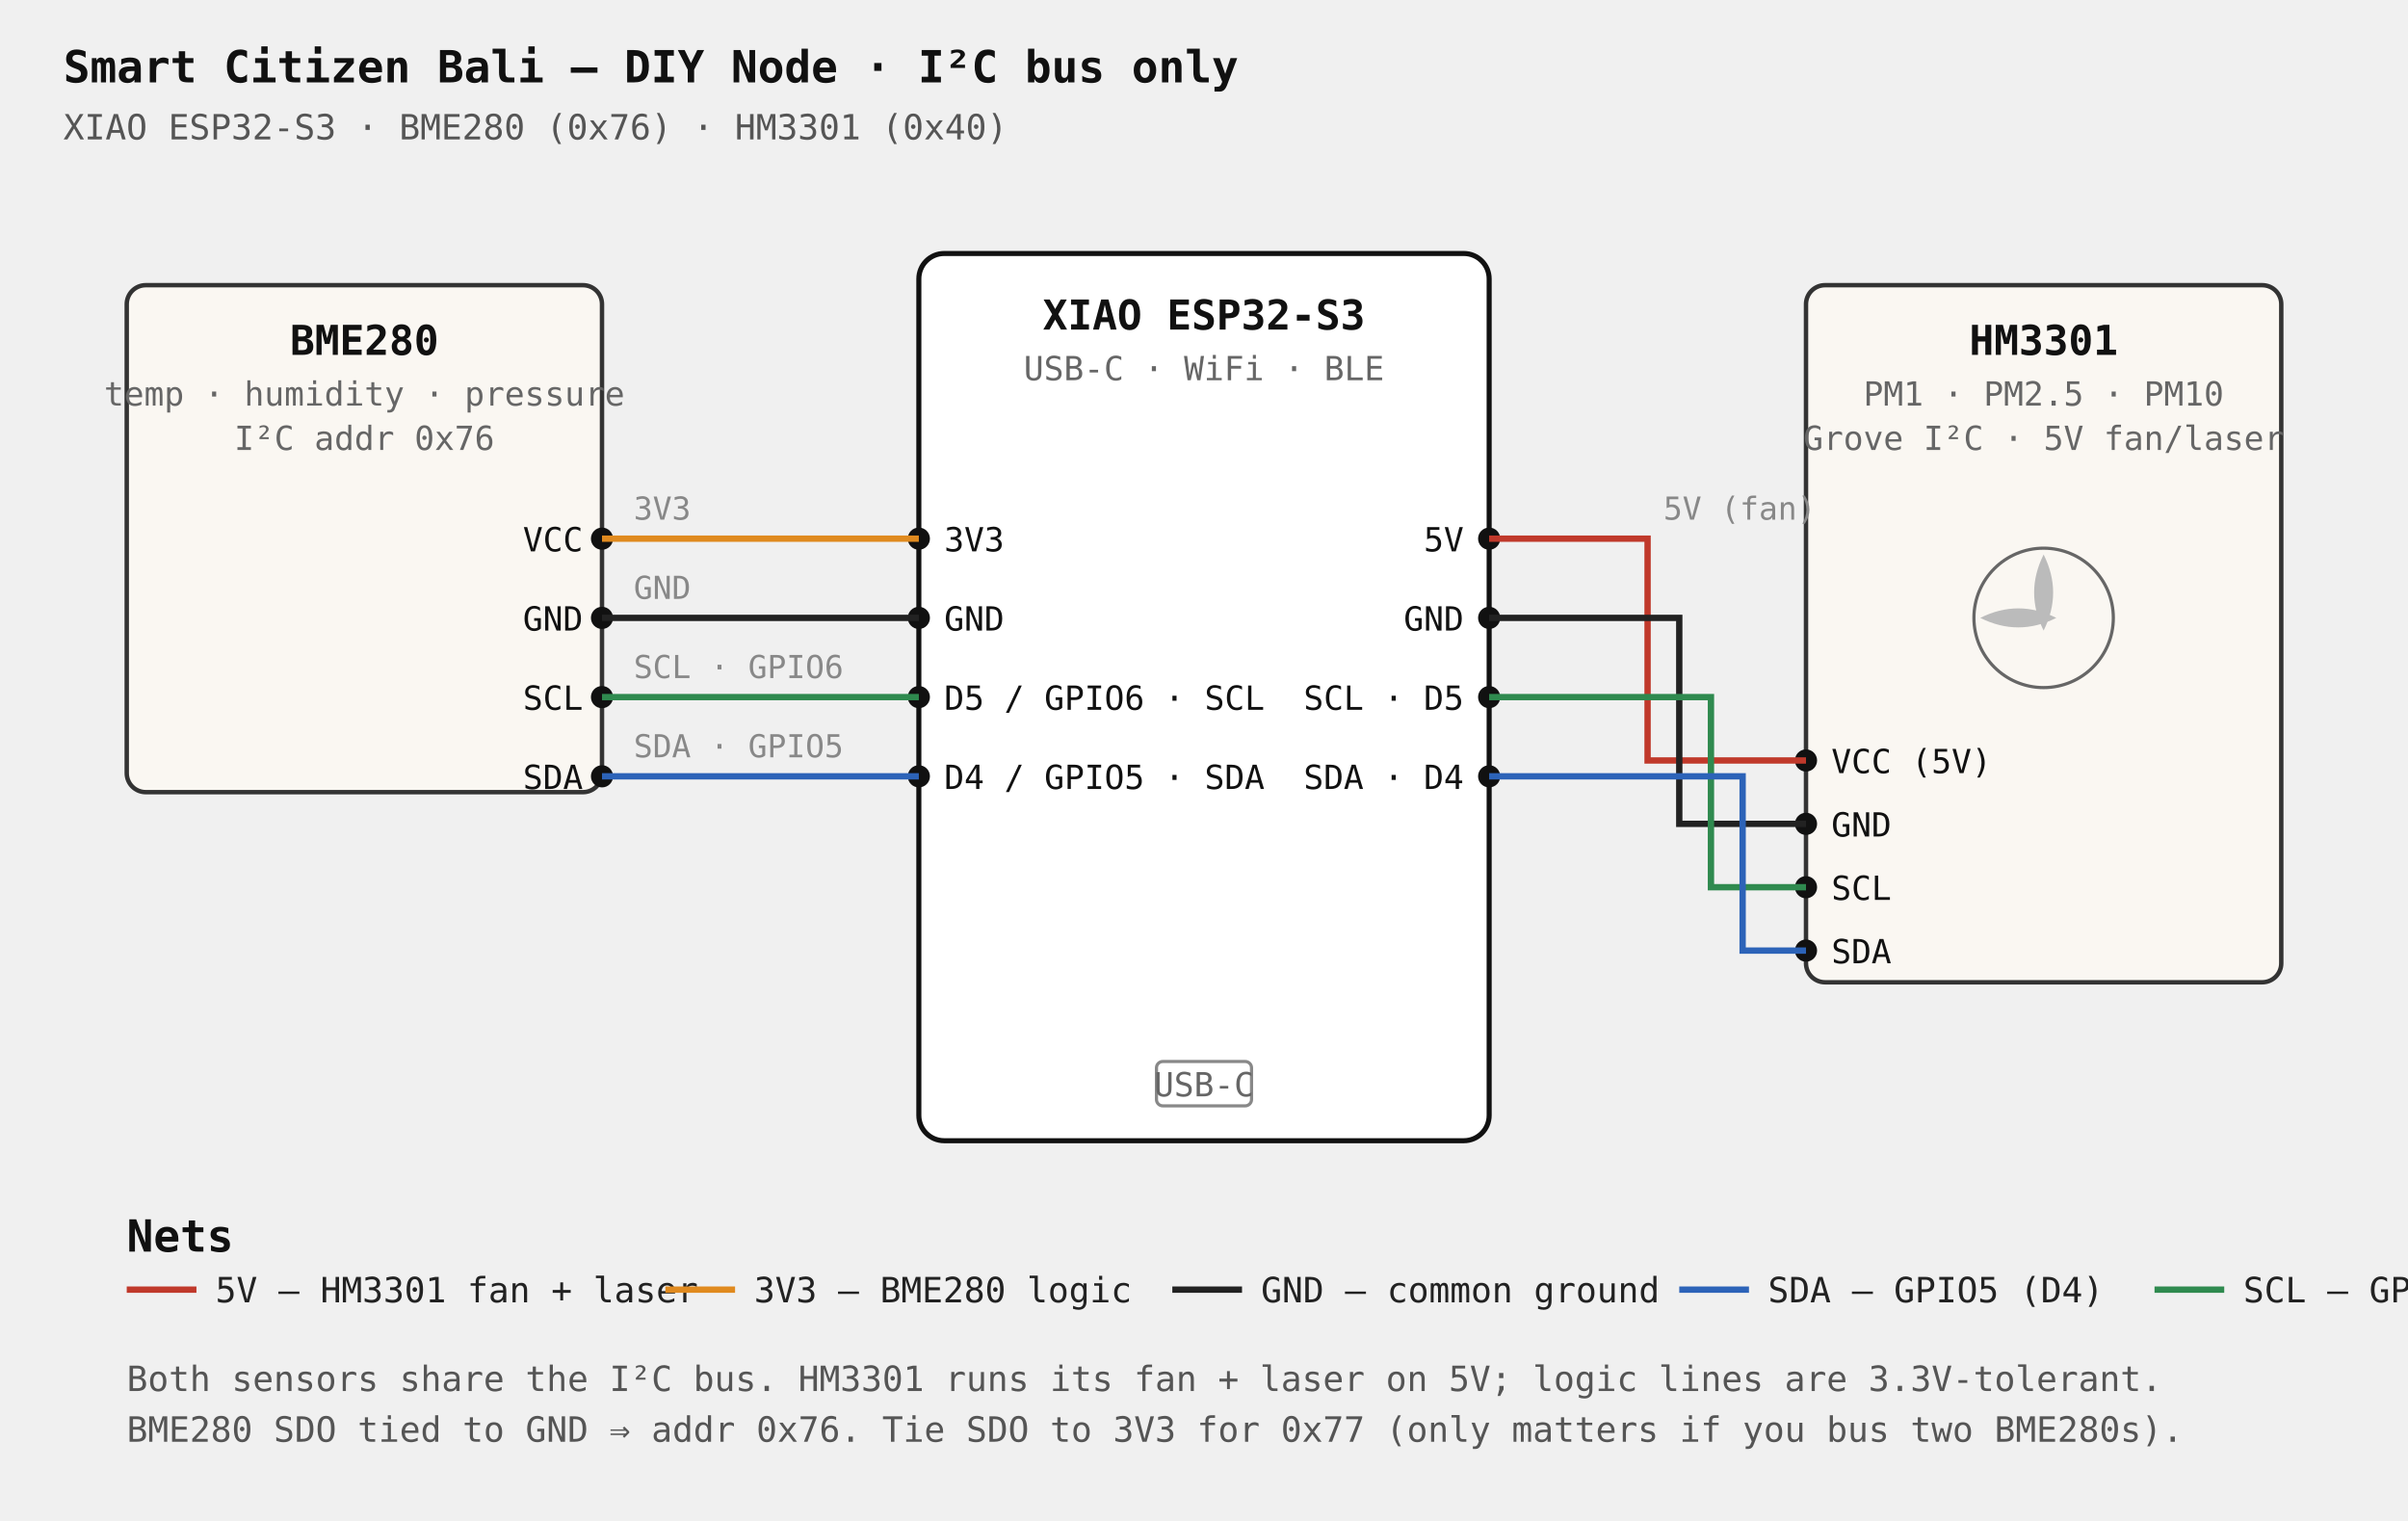
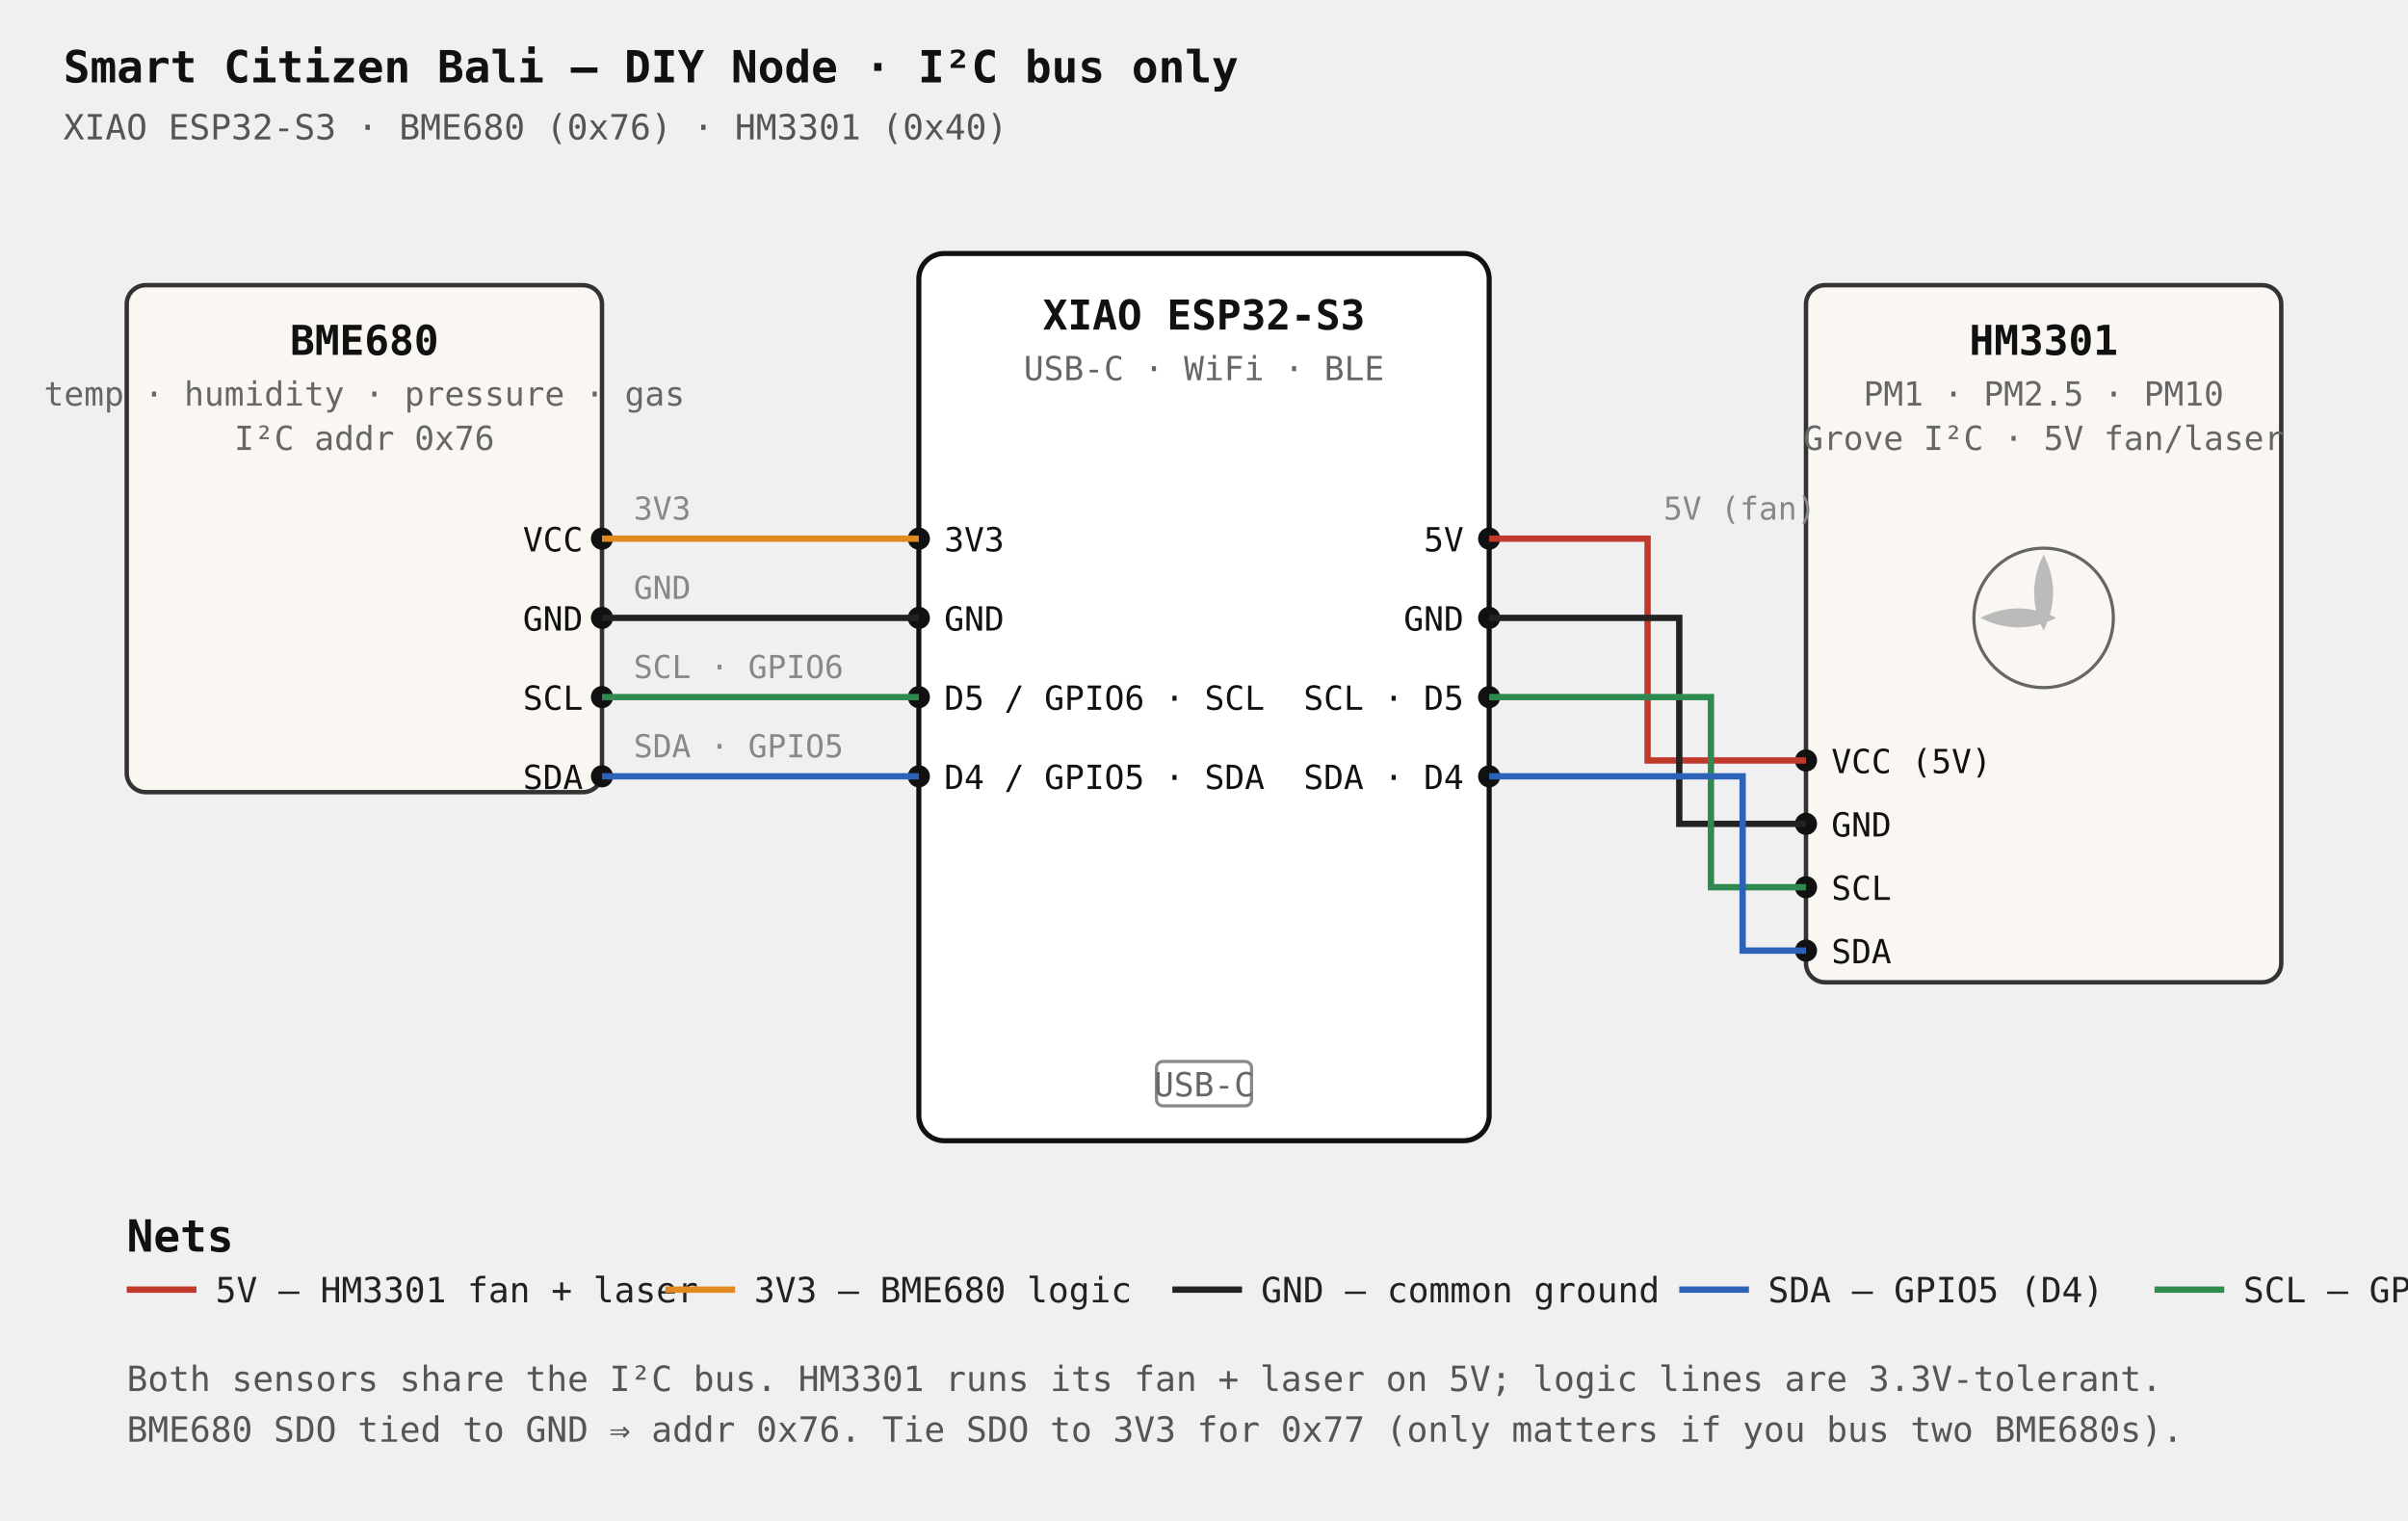
<svg xmlns="http://www.w3.org/2000/svg" viewBox="0 0 760 480" role="img" font-family="ui-monospace, 'SF Mono', monospace">
  <style>
    .label { font-size: 11px; fill: #555; }
    .pin   { font-size: 10.5px; fill: #111; }
    .chip-name { font-size: 13px; font-weight: 600; fill: #111; }
    .chip-sub  { font-size: 10.5px; fill: #666; }
    .net   { font-size: 10px; fill: #888; }
    .title { font-size: 14px; font-weight: 600; fill: #111; }
    .legend{ font-size: 11px; fill: #222; }
  </style>
  <text x="20" y="26" class="title">Smart Citizen Bali — DIY Node · I²C bus only</text>
-   <text x="20" y="44" class="label">XIAO ESP32-S3 · BME280 (0x76) · HM3301 (0x40)</text>
+   <text x="20" y="44" class="label">XIAO ESP32-S3 · BME680 (0x76) · HM3301 (0x40)</text>
  <rect x="40" y="90" width="150" height="160" rx="6" fill="#faf7f2" stroke="#333" stroke-width="1.4" />
-   <text x="115" y="112" text-anchor="middle" class="chip-name">BME280</text>
-   <text x="115" y="128" text-anchor="middle" class="chip-sub">temp · humidity · pressure</text>
+   <text x="115" y="112" text-anchor="middle" class="chip-name">BME680</text>
+   <text x="115" y="128" text-anchor="middle" class="chip-sub">temp · humidity · pressure · gas</text>
  <text x="115" y="142" text-anchor="middle" class="chip-sub">I²C addr 0x76</text>
  <circle cx="190" cy="170" r="3.5" fill="#111" />
  <text x="184" y="174" text-anchor="end" class="pin">VCC</text>
  <circle cx="190" cy="195" r="3.5" fill="#111" />
  <text x="184" y="199" text-anchor="end" class="pin">GND</text>
  <circle cx="190" cy="220" r="3.5" fill="#111" />
  <text x="184" y="224" text-anchor="end" class="pin">SCL</text>
  <circle cx="190" cy="245" r="3.5" fill="#111" />
  <text x="184" y="249" text-anchor="end" class="pin">SDA</text>
  <rect x="290" y="80" width="180" height="280" rx="8" fill="#ffffff" stroke="#111" stroke-width="1.6" />
  <text x="380" y="104" text-anchor="middle" class="chip-name">XIAO ESP32-S3</text>
  <text x="380" y="120" text-anchor="middle" class="chip-sub">USB-C · WiFi · BLE</text>
  <circle cx="290" cy="170" r="3.5" fill="#111" />
  <text x="298" y="174" class="pin">3V3</text>
  <circle cx="290" cy="195" r="3.5" fill="#111" />
  <text x="298" y="199" class="pin">GND</text>
  <circle cx="290" cy="220" r="3.5" fill="#111" />
  <text x="298" y="224" class="pin">D5 / GPIO6 · SCL</text>
  <circle cx="290" cy="245" r="3.5" fill="#111" />
  <text x="298" y="249" class="pin">D4 / GPIO5 · SDA</text>
  <circle cx="470" cy="170" r="3.5" fill="#111" />
  <text x="462" y="174" text-anchor="end" class="pin">5V</text>
  <circle cx="470" cy="195" r="3.5" fill="#111" />
  <text x="462" y="199" text-anchor="end" class="pin">GND</text>
  <circle cx="470" cy="220" r="3.5" fill="#111" />
  <text x="462" y="224" text-anchor="end" class="pin">SCL · D5</text>
  <circle cx="470" cy="245" r="3.5" fill="#111" />
  <text x="462" y="249" text-anchor="end" class="pin">SDA · D4</text>
  <rect x="365" y="335" width="30" height="14" rx="2" fill="none" stroke="#888" stroke-width="1" />
  <text x="380" y="346" text-anchor="middle" class="chip-sub">USB-C</text>
  <rect x="570" y="90" width="150" height="220" rx="6" fill="#faf7f2" stroke="#333" stroke-width="1.4" />
  <text x="645" y="112" text-anchor="middle" class="chip-name">HM3301</text>
  <text x="645" y="128" text-anchor="middle" class="chip-sub">PM1 · PM2.5 · PM10</text>
  <text x="645" y="142" text-anchor="middle" class="chip-sub">Grove I²C · 5V fan/laser</text>
  <circle cx="645" cy="195" r="22" fill="none" stroke="#666" stroke-width="1" />
  <path d="M645 175 q-6 12 0 24 q6 -12 0 -24z" fill="#bbb" />
  <path d="M625 195 q12 -6 24 0 q-12 6 -24 0z" fill="#bbb" />
  <circle cx="570" cy="240" r="3.5" fill="#111" />
  <text x="578" y="244" class="pin">VCC (5V)</text>
  <circle cx="570" cy="260" r="3.5" fill="#111" />
  <text x="578" y="264" class="pin">GND</text>
  <circle cx="570" cy="280" r="3.5" fill="#111" />
  <text x="578" y="284" class="pin">SCL</text>
  <circle cx="570" cy="300" r="3.5" fill="#111" />
  <text x="578" y="304" class="pin">SDA</text>
  <path d="M290 170 L190 170" fill="none" stroke="#e08a1f" stroke-width="2" />
  <text x="200" y="164" class="net">3V3</text>
  <path d="M290 195 L190 195" fill="none" stroke="#222" stroke-width="2" />
  <text x="200" y="189" class="net">GND</text>
  <path d="M290 220 L190 220" fill="none" stroke="#2f8a4f" stroke-width="2" />
  <text x="200" y="214" class="net">SCL · GPIO6</text>
  <path d="M290 245 L190 245" fill="none" stroke="#2c63b8" stroke-width="2" />
  <text x="200" y="239" class="net">SDA · GPIO5</text>
  <path d="M470 170 L520 170 L520 240 L570 240" fill="none" stroke="#c0392b" stroke-width="2" />
  <text x="525" y="164" class="net">5V (fan)</text>
  <path d="M470 195 L530 195 L530 260 L570 260" fill="none" stroke="#222" stroke-width="2" />
  <path d="M470 220 L540 220 L540 280 L570 280" fill="none" stroke="#2f8a4f" stroke-width="2" />
  <path d="M470 245 L550 245 L550 300 L570 300" fill="none" stroke="#2c63b8" stroke-width="2" />
  <g transform="translate(40,395)">
    <text x="0" y="0" class="title" font-size="12">Nets</text>
    <g transform="translate(0,12)">
      <line x1="0" y1="0" x2="22" y2="0" stroke="#c0392b" stroke-width="2" />
      <text x="28" y="4" class="legend">5V — HM3301 fan + laser</text>
    </g>
    <g transform="translate(170,12)">
      <line x1="0" y1="0" x2="22" y2="0" stroke="#e08a1f" stroke-width="2" />
-       <text x="28" y="4" class="legend">3V3 — BME280 logic</text>
+       <text x="28" y="4" class="legend">3V3 — BME680 logic</text>
    </g>
    <g transform="translate(330,12)">
      <line x1="0" y1="0" x2="22" y2="0" stroke="#222" stroke-width="2" />
      <text x="28" y="4" class="legend">GND — common ground</text>
    </g>
    <g transform="translate(490,12)">
      <line x1="0" y1="0" x2="22" y2="0" stroke="#2c63b8" stroke-width="2" />
      <text x="28" y="4" class="legend">SDA — GPIO5 (D4)</text>
    </g>
    <g transform="translate(640,12)">
      <line x1="0" y1="0" x2="22" y2="0" stroke="#2f8a4f" stroke-width="2" />
      <text x="28" y="4" class="legend">SCL — GPIO6 (D5)</text>
    </g>
    <text x="0" y="44" class="label">Both sensors share the I²C bus. HM3301 runs its fan + laser on 5V; logic lines are 3.3V-tolerant.</text>
-     <text x="0" y="60" class="label">BME280 SDO tied to GND ⇒ addr 0x76. Tie SDO to 3V3 for 0x77 (only matters if you bus two BME280s).</text>
+     <text x="0" y="60" class="label">BME680 SDO tied to GND ⇒ addr 0x76. Tie SDO to 3V3 for 0x77 (only matters if you bus two BME680s).</text>
  </g>
</svg>
